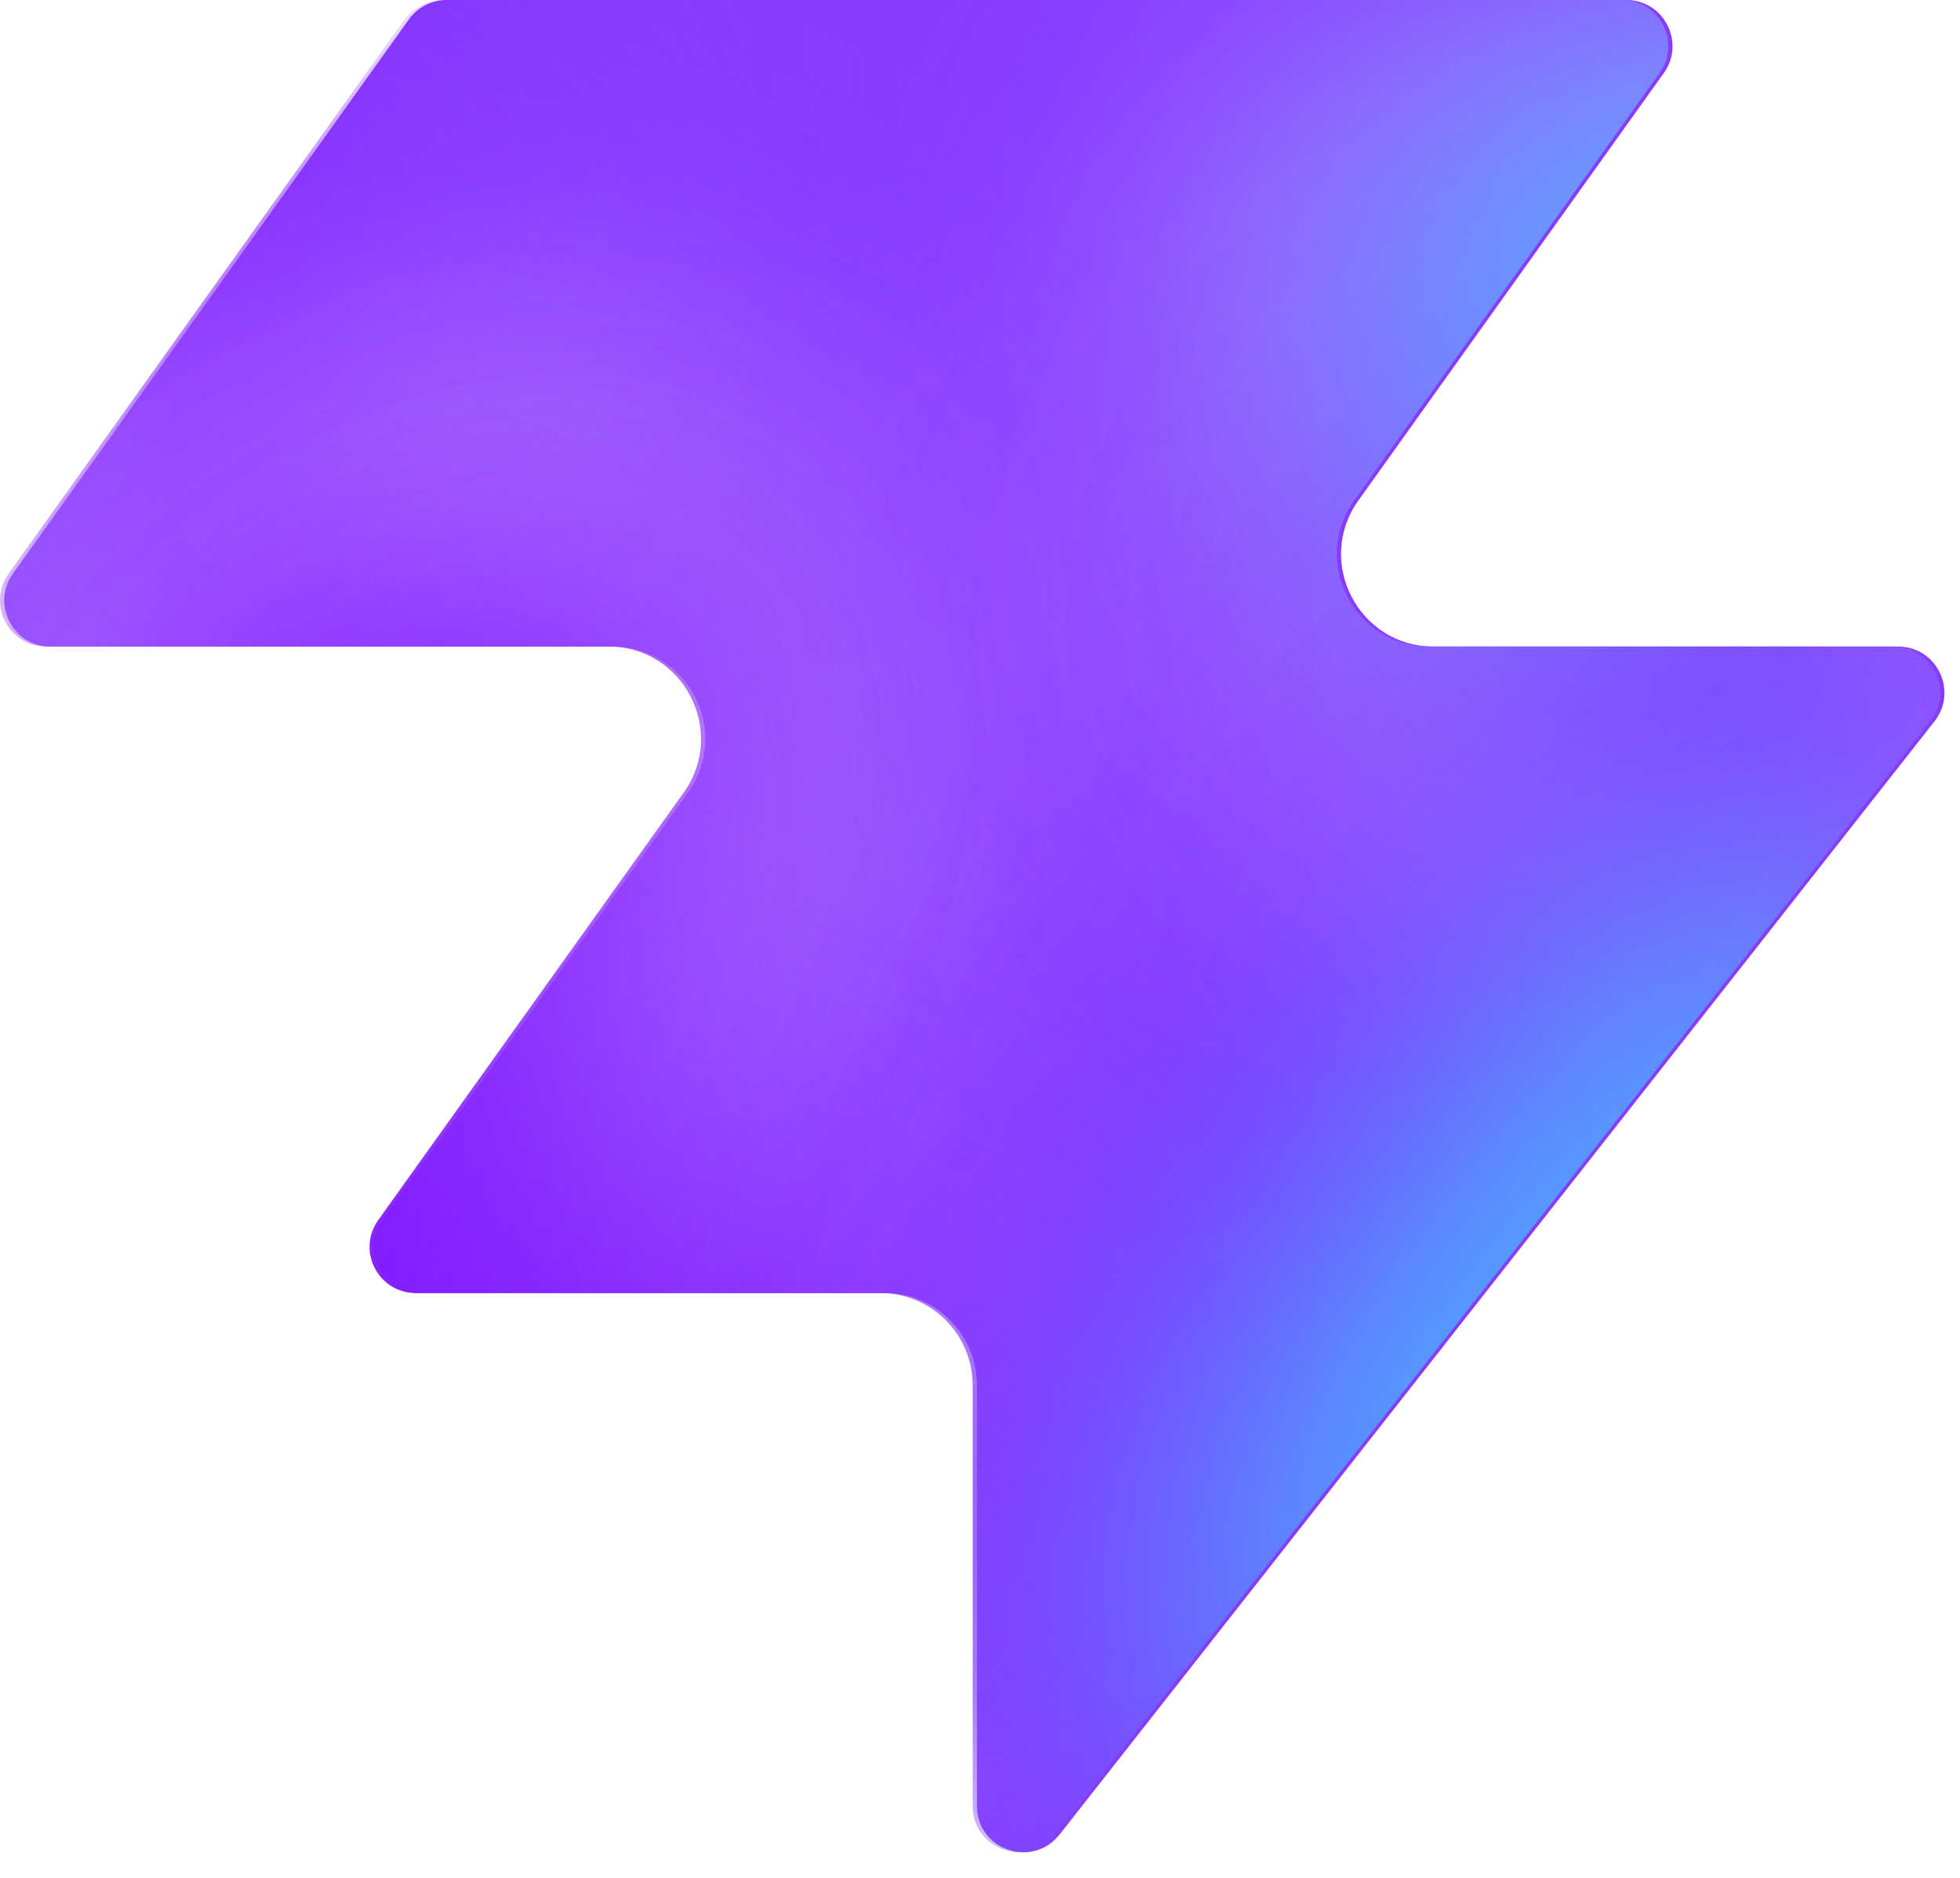
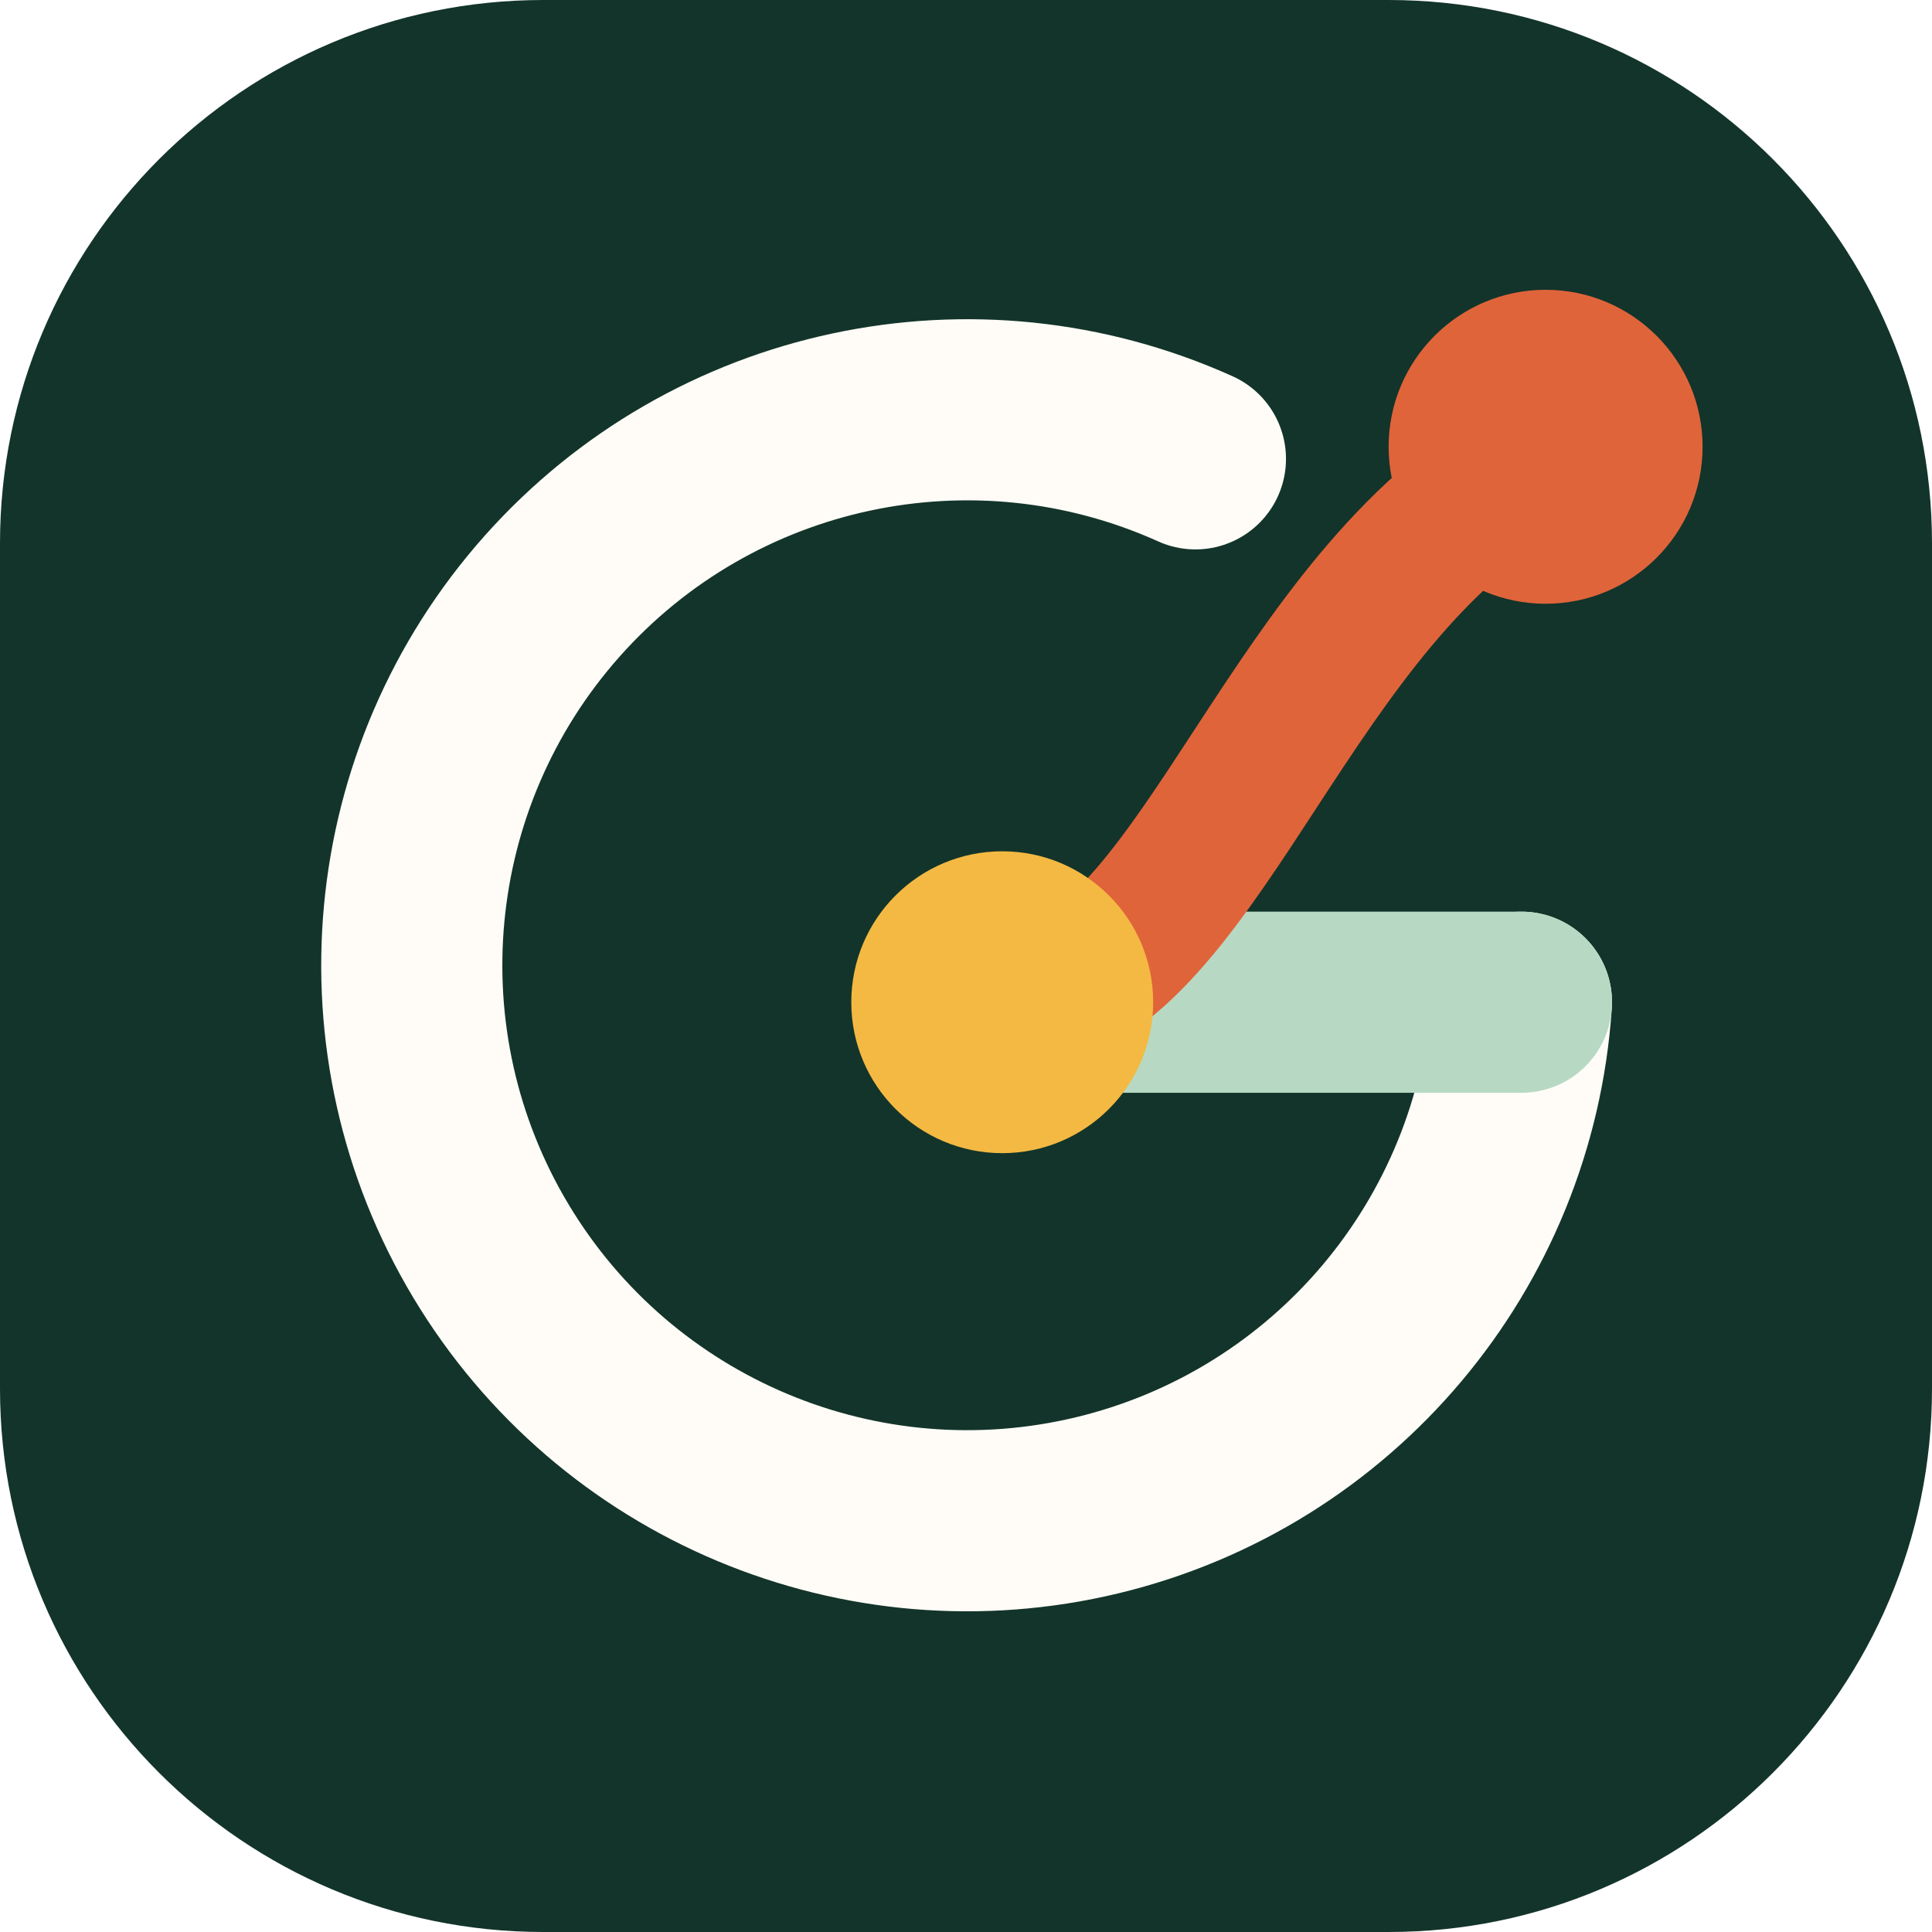
- <svg xmlns="http://www.w3.org/2000/svg" width="48" height="46" fill="none" viewBox="0 0 48 46">
-   <path fill="#863bff" d="M25.946 44.938c-.664.845-2.021.375-2.021-.698V33.937a2.26 2.26 0 0 0-2.262-2.262H10.287c-.92 0-1.456-1.04-.92-1.788l7.48-10.471c1.07-1.497 0-3.578-1.842-3.578H1.237c-.92 0-1.456-1.04-.92-1.788L10.013.474c.214-.297.556-.474.92-.474h28.894c.92 0 1.456 1.04.92 1.788l-7.48 10.471c-1.07 1.498 0 3.579 1.842 3.579h11.377c.943 0 1.473 1.088.89 1.83L25.947 44.94z" style="fill:#863bff;fill:color(display-p3 .525 .23 1);fill-opacity:1" />
-   <mask id="a" width="48" height="46" x="0" y="0" maskUnits="userSpaceOnUse" style="mask-type:alpha">
-     <path fill="#000" d="M25.842 44.938c-.664.844-2.021.375-2.021-.698V33.937a2.26 2.26 0 0 0-2.262-2.262H10.183c-.92 0-1.456-1.04-.92-1.788l7.48-10.471c1.07-1.498 0-3.579-1.842-3.579H1.133c-.92 0-1.456-1.04-.92-1.787L9.91.473c.214-.297.556-.474.92-.474h28.894c.92 0 1.456 1.04.92 1.788l-7.48 10.471c-1.07 1.498 0 3.578 1.842 3.578h11.377c.943 0 1.473 1.088.89 1.832L25.843 44.94z" style="fill:#000;fill-opacity:1" />
-   </mask>
-   <g mask="url(#a)">
-     <g filter="url(#b)">
-       <ellipse cx="5.508" cy="14.704" fill="#ede6ff" rx="5.508" ry="14.704" style="fill:#ede6ff;fill:color(display-p3 .927 .903 1);fill-opacity:1" transform="matrix(.00324 1 1 -.00324 -4.47 31.516)" />
-     </g>
-     <g filter="url(#c)">
-       <ellipse cx="10.399" cy="29.851" fill="#ede6ff" rx="10.399" ry="29.851" style="fill:#ede6ff;fill:color(display-p3 .927 .903 1);fill-opacity:1" transform="matrix(.00324 1 1 -.00324 -39.328 7.883)" />
-     </g>
-     <g filter="url(#d)">
-       <ellipse cx="5.508" cy="30.487" fill="#7e14ff" rx="5.508" ry="30.487" style="fill:#7e14ff;fill:color(display-p3 .492 .077 1);fill-opacity:1" transform="rotate(89.814 -25.913 -14.639)scale(1 -1)" />
-     </g>
-     <g filter="url(#e)">
-       <ellipse cx="5.508" cy="30.599" fill="#7e14ff" rx="5.508" ry="30.599" style="fill:#7e14ff;fill:color(display-p3 .492 .077 1);fill-opacity:1" transform="rotate(89.814 -32.644 -3.334)scale(1 -1)" />
-     </g>
-     <g filter="url(#f)">
-       <ellipse cx="5.508" cy="30.599" fill="#7e14ff" rx="5.508" ry="30.599" style="fill:#7e14ff;fill:color(display-p3 .492 .077 1);fill-opacity:1" transform="matrix(.00324 1 1 -.00324 -34.34 30.47)" />
-     </g>
-     <g filter="url(#g)">
-       <ellipse cx="14.072" cy="22.078" fill="#ede6ff" rx="14.072" ry="22.078" style="fill:#ede6ff;fill:color(display-p3 .927 .903 1);fill-opacity:1" transform="rotate(93.35 24.506 48.493)scale(-1 1)" />
-     </g>
-     <g filter="url(#h)">
-       <ellipse cx="3.47" cy="21.501" fill="#7e14ff" rx="3.47" ry="21.501" style="fill:#7e14ff;fill:color(display-p3 .492 .077 1);fill-opacity:1" transform="rotate(89.009 28.708 47.59)scale(-1 1)" />
-     </g>
-     <g filter="url(#i)">
-       <ellipse cx="3.47" cy="21.501" fill="#7e14ff" rx="3.47" ry="21.501" style="fill:#7e14ff;fill:color(display-p3 .492 .077 1);fill-opacity:1" transform="rotate(89.009 28.708 47.59)scale(-1 1)" />
-     </g>
-     <g filter="url(#j)">
-       <ellipse cx=".387" cy="8.972" fill="#7e14ff" rx="4.407" ry="29.108" style="fill:#7e14ff;fill:color(display-p3 .492 .077 1);fill-opacity:1" transform="rotate(39.51 .387 8.972)" />
-     </g>
-     <g filter="url(#k)">
-       <ellipse cx="47.523" cy="-6.092" fill="#7e14ff" rx="4.407" ry="29.108" style="fill:#7e14ff;fill:color(display-p3 .492 .077 1);fill-opacity:1" transform="rotate(37.892 47.523 -6.092)" />
-     </g>
-     <g filter="url(#l)">
-       <ellipse cx="41.412" cy="6.333" fill="#47bfff" rx="5.971" ry="9.665" style="fill:#47bfff;fill:color(display-p3 .28 .748 1);fill-opacity:1" transform="rotate(37.892 41.412 6.333)" />
-     </g>
-     <g filter="url(#m)">
-       <ellipse cx="-1.879" cy="38.332" fill="#7e14ff" rx="4.407" ry="29.108" style="fill:#7e14ff;fill:color(display-p3 .492 .077 1);fill-opacity:1" transform="rotate(37.892 -1.88 38.332)" />
-     </g>
-     <g filter="url(#n)">
-       <ellipse cx="-1.879" cy="38.332" fill="#7e14ff" rx="4.407" ry="29.108" style="fill:#7e14ff;fill:color(display-p3 .492 .077 1);fill-opacity:1" transform="rotate(37.892 -1.88 38.332)" />
-     </g>
-     <g filter="url(#o)">
-       <ellipse cx="35.651" cy="29.907" fill="#7e14ff" rx="4.407" ry="29.108" style="fill:#7e14ff;fill:color(display-p3 .492 .077 1);fill-opacity:1" transform="rotate(37.892 35.651 29.907)" />
-     </g>
-     <g filter="url(#p)">
-       <ellipse cx="38.418" cy="32.4" fill="#47bfff" rx="5.971" ry="15.297" style="fill:#47bfff;fill:color(display-p3 .28 .748 1);fill-opacity:1" transform="rotate(37.892 38.418 32.4)" />
-     </g>
-   </g>
-   <defs>
-     <filter id="b" width="60.045" height="41.654" x="-19.77" y="16.149" color-interpolation-filters="sRGB" filterUnits="userSpaceOnUse">
-       <feFlood flood-opacity="0" result="BackgroundImageFix" />
-       <feBlend in="SourceGraphic" in2="BackgroundImageFix" result="shape" />
-       <feGaussianBlur result="effect1_foregroundBlur_2002_17158" stdDeviation="7.659" />
-     </filter>
-     <filter id="c" width="90.34" height="51.437" x="-54.613" y="-7.533" color-interpolation-filters="sRGB" filterUnits="userSpaceOnUse">
-       <feFlood flood-opacity="0" result="BackgroundImageFix" />
-       <feBlend in="SourceGraphic" in2="BackgroundImageFix" result="shape" />
-       <feGaussianBlur result="effect1_foregroundBlur_2002_17158" stdDeviation="7.659" />
-     </filter>
-     <filter id="d" width="79.355" height="29.4" x="-49.64" y="2.03" color-interpolation-filters="sRGB" filterUnits="userSpaceOnUse">
-       <feFlood flood-opacity="0" result="BackgroundImageFix" />
-       <feBlend in="SourceGraphic" in2="BackgroundImageFix" result="shape" />
-       <feGaussianBlur result="effect1_foregroundBlur_2002_17158" stdDeviation="4.596" />
-     </filter>
-     <filter id="e" width="79.579" height="29.4" x="-45.045" y="20.029" color-interpolation-filters="sRGB" filterUnits="userSpaceOnUse">
-       <feFlood flood-opacity="0" result="BackgroundImageFix" />
-       <feBlend in="SourceGraphic" in2="BackgroundImageFix" result="shape" />
-       <feGaussianBlur result="effect1_foregroundBlur_2002_17158" stdDeviation="4.596" />
-     </filter>
-     <filter id="f" width="79.579" height="29.4" x="-43.513" y="21.178" color-interpolation-filters="sRGB" filterUnits="userSpaceOnUse">
-       <feFlood flood-opacity="0" result="BackgroundImageFix" />
-       <feBlend in="SourceGraphic" in2="BackgroundImageFix" result="shape" />
-       <feGaussianBlur result="effect1_foregroundBlur_2002_17158" stdDeviation="4.596" />
-     </filter>
-     <filter id="g" width="74.749" height="58.852" x="15.756" y="-17.901" color-interpolation-filters="sRGB" filterUnits="userSpaceOnUse">
-       <feFlood flood-opacity="0" result="BackgroundImageFix" />
-       <feBlend in="SourceGraphic" in2="BackgroundImageFix" result="shape" />
-       <feGaussianBlur result="effect1_foregroundBlur_2002_17158" stdDeviation="7.659" />
-     </filter>
-     <filter id="h" width="61.377" height="25.362" x="23.548" y="2.284" color-interpolation-filters="sRGB" filterUnits="userSpaceOnUse">
-       <feFlood flood-opacity="0" result="BackgroundImageFix" />
-       <feBlend in="SourceGraphic" in2="BackgroundImageFix" result="shape" />
-       <feGaussianBlur result="effect1_foregroundBlur_2002_17158" stdDeviation="4.596" />
-     </filter>
-     <filter id="i" width="61.377" height="25.362" x="23.548" y="2.284" color-interpolation-filters="sRGB" filterUnits="userSpaceOnUse">
-       <feFlood flood-opacity="0" result="BackgroundImageFix" />
-       <feBlend in="SourceGraphic" in2="BackgroundImageFix" result="shape" />
-       <feGaussianBlur result="effect1_foregroundBlur_2002_17158" stdDeviation="4.596" />
-     </filter>
-     <filter id="j" width="56.045" height="63.649" x="-27.636" y="-22.853" color-interpolation-filters="sRGB" filterUnits="userSpaceOnUse">
-       <feFlood flood-opacity="0" result="BackgroundImageFix" />
-       <feBlend in="SourceGraphic" in2="BackgroundImageFix" result="shape" />
-       <feGaussianBlur result="effect1_foregroundBlur_2002_17158" stdDeviation="4.596" />
-     </filter>
-     <filter id="k" width="54.814" height="64.646" x="20.116" y="-38.415" color-interpolation-filters="sRGB" filterUnits="userSpaceOnUse">
-       <feFlood flood-opacity="0" result="BackgroundImageFix" />
-       <feBlend in="SourceGraphic" in2="BackgroundImageFix" result="shape" />
-       <feGaussianBlur result="effect1_foregroundBlur_2002_17158" stdDeviation="4.596" />
-     </filter>
-     <filter id="l" width="33.541" height="35.313" x="24.641" y="-11.323" color-interpolation-filters="sRGB" filterUnits="userSpaceOnUse">
-       <feFlood flood-opacity="0" result="BackgroundImageFix" />
-       <feBlend in="SourceGraphic" in2="BackgroundImageFix" result="shape" />
-       <feGaussianBlur result="effect1_foregroundBlur_2002_17158" stdDeviation="4.596" />
-     </filter>
-     <filter id="m" width="54.814" height="64.646" x="-29.286" y="6.009" color-interpolation-filters="sRGB" filterUnits="userSpaceOnUse">
-       <feFlood flood-opacity="0" result="BackgroundImageFix" />
-       <feBlend in="SourceGraphic" in2="BackgroundImageFix" result="shape" />
-       <feGaussianBlur result="effect1_foregroundBlur_2002_17158" stdDeviation="4.596" />
-     </filter>
-     <filter id="n" width="54.814" height="64.646" x="-29.286" y="6.009" color-interpolation-filters="sRGB" filterUnits="userSpaceOnUse">
-       <feFlood flood-opacity="0" result="BackgroundImageFix" />
-       <feBlend in="SourceGraphic" in2="BackgroundImageFix" result="shape" />
-       <feGaussianBlur result="effect1_foregroundBlur_2002_17158" stdDeviation="4.596" />
-     </filter>
-     <filter id="o" width="54.814" height="64.646" x="8.244" y="-2.416" color-interpolation-filters="sRGB" filterUnits="userSpaceOnUse">
-       <feFlood flood-opacity="0" result="BackgroundImageFix" />
-       <feBlend in="SourceGraphic" in2="BackgroundImageFix" result="shape" />
-       <feGaussianBlur result="effect1_foregroundBlur_2002_17158" stdDeviation="4.596" />
-     </filter>
-     <filter id="p" width="39.409" height="43.623" x="18.713" y="10.588" color-interpolation-filters="sRGB" filterUnits="userSpaceOnUse">
-       <feFlood flood-opacity="0" result="BackgroundImageFix" />
-       <feBlend in="SourceGraphic" in2="BackgroundImageFix" result="shape" />
-       <feGaussianBlur result="effect1_foregroundBlur_2002_17158" stdDeviation="4.596" />
-     </filter>
-   </defs>
+ <svg xmlns="http://www.w3.org/2000/svg" viewBox="0 0 32 32">
+   <rect width="32" height="32" rx="9" fill="#13342A" />
+   <path d="M19.8 7.6A9.2 9.2 0 1 0 25.2 16.6" fill="none" stroke="#FFFCF7" stroke-width="3" stroke-linecap="round" />
+   <path d="M16.6 16.6H25.2" stroke="#B7D9C4" stroke-width="3" stroke-linecap="round" />
+   <path d="M16.6 16.6C19.6 16.6 21 10.8 24.6 8.2" fill="none" stroke="#E0643A" stroke-width="2.4" stroke-linecap="round" />
+   <circle cx="16.6" cy="16.6" r="2.5" fill="#F4B942" />
+   <circle cx="25.6" cy="7.4" r="2.6" fill="#E0643A" />
</svg>
